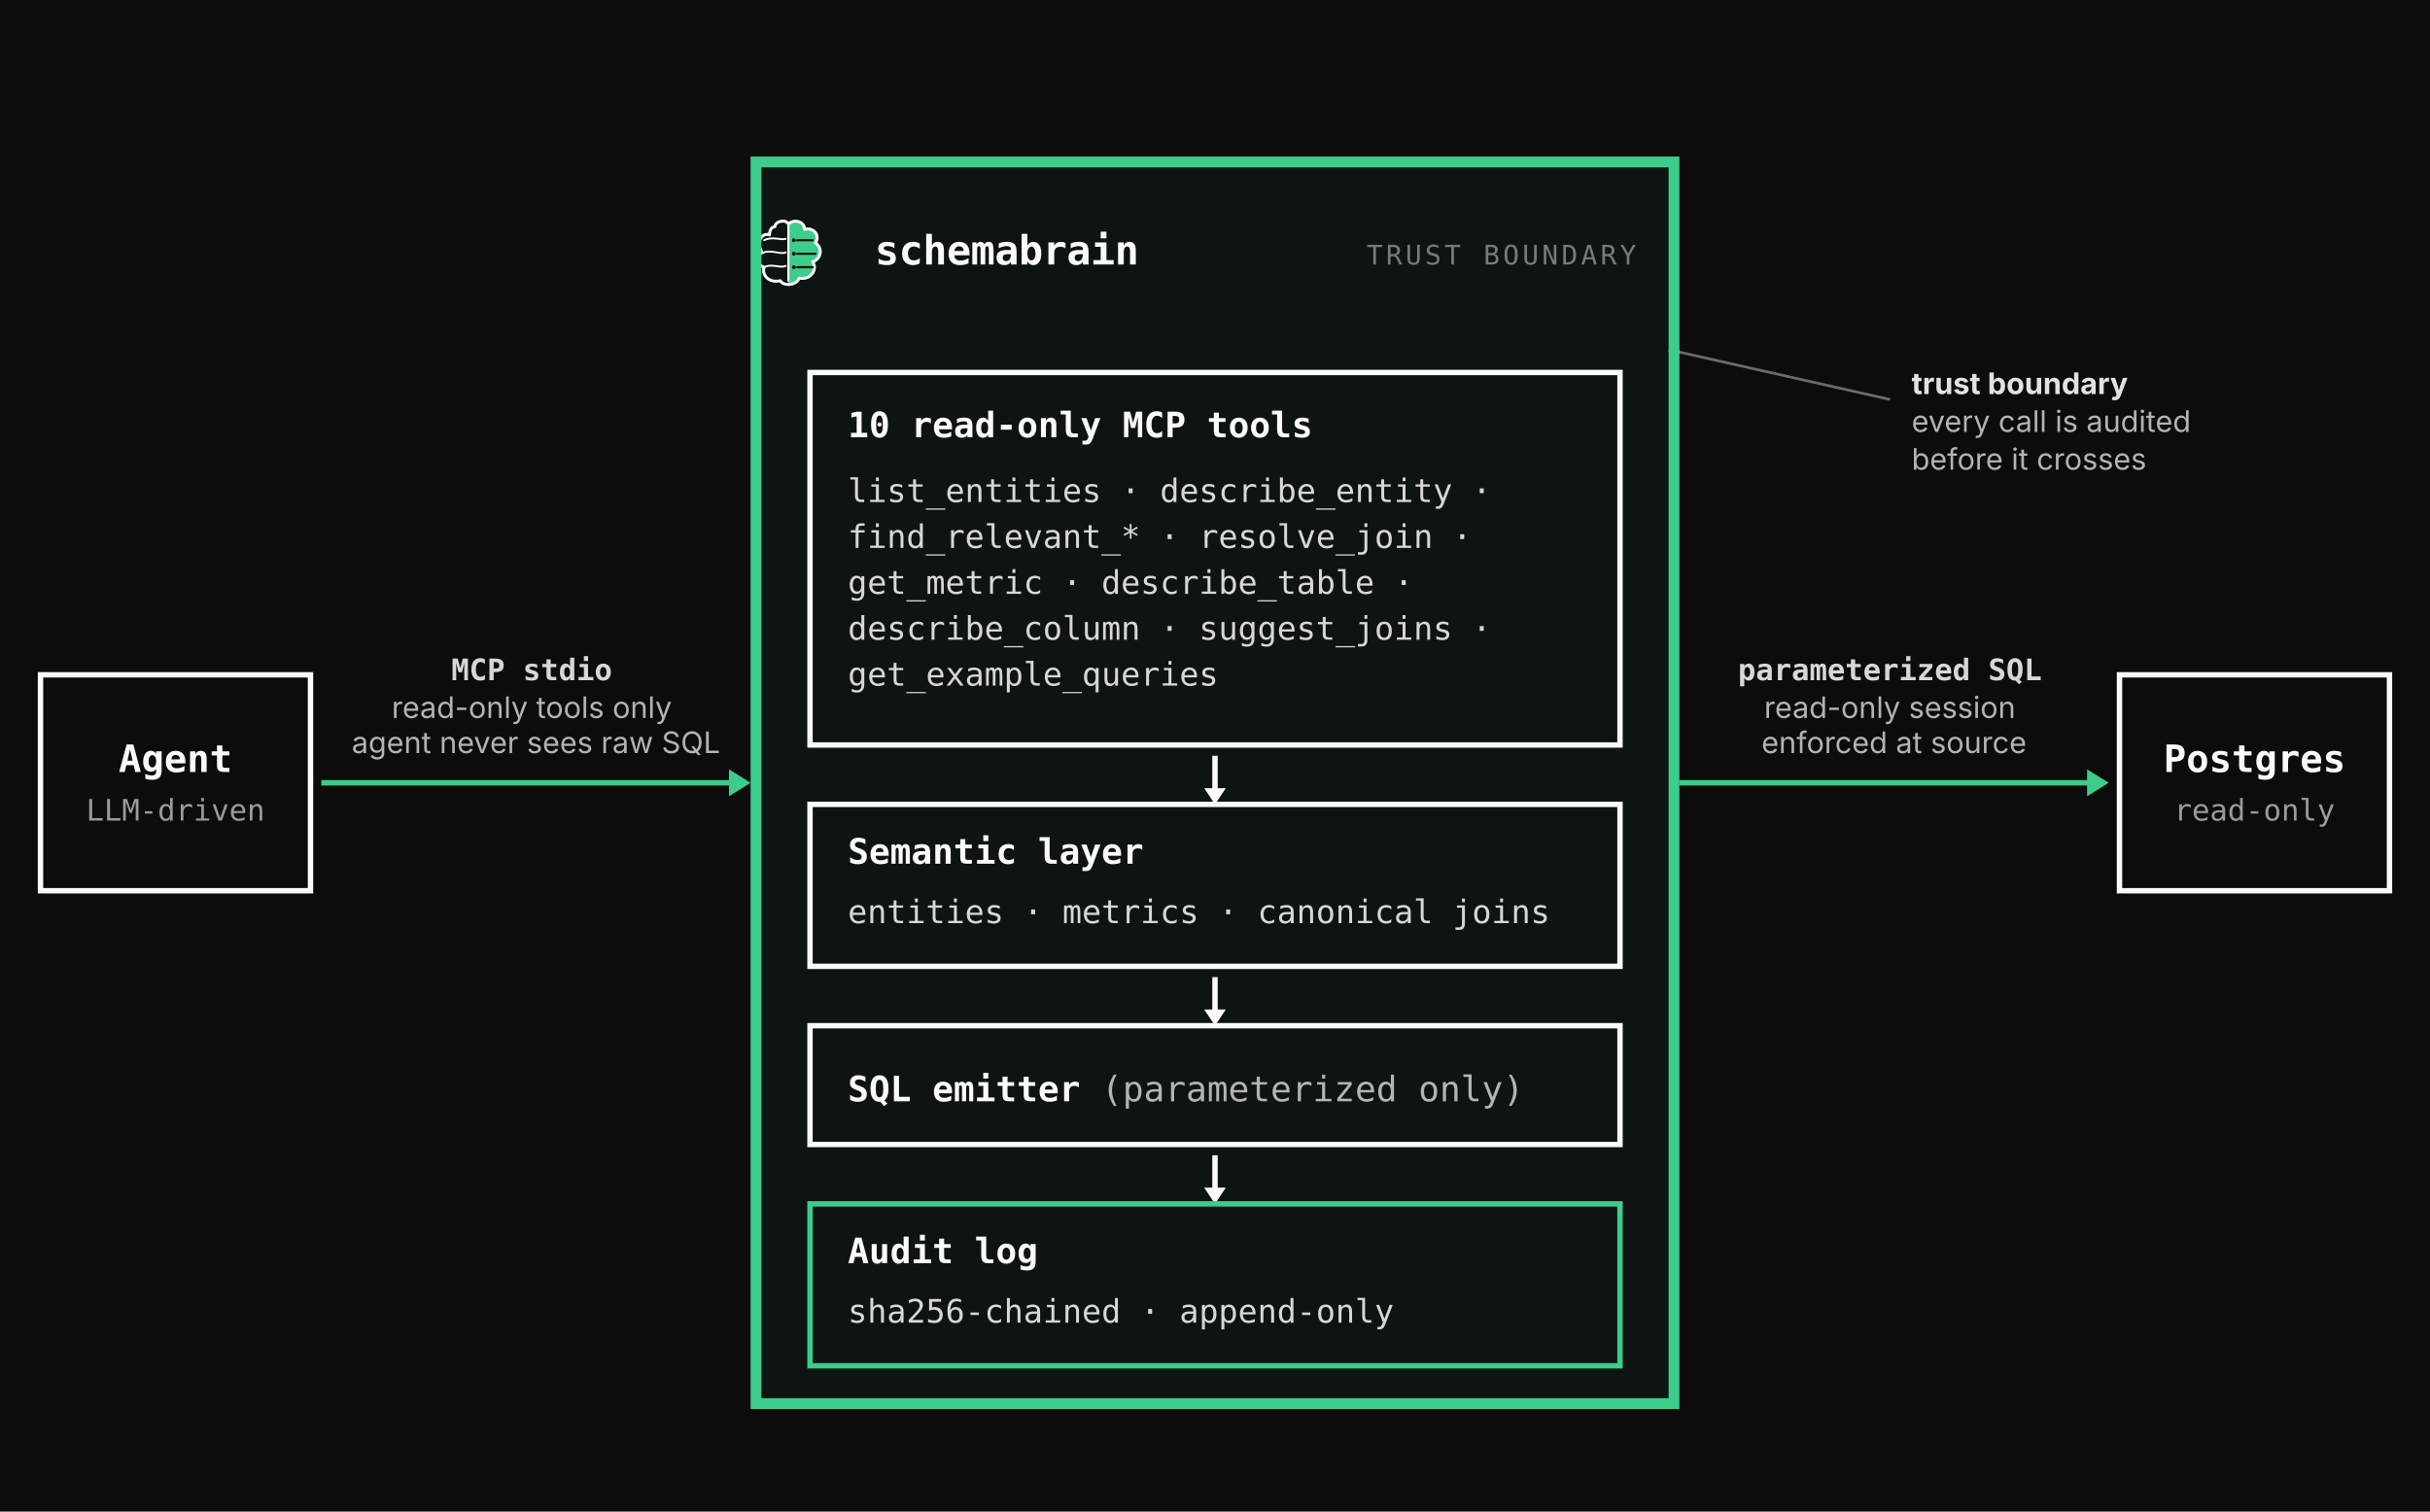
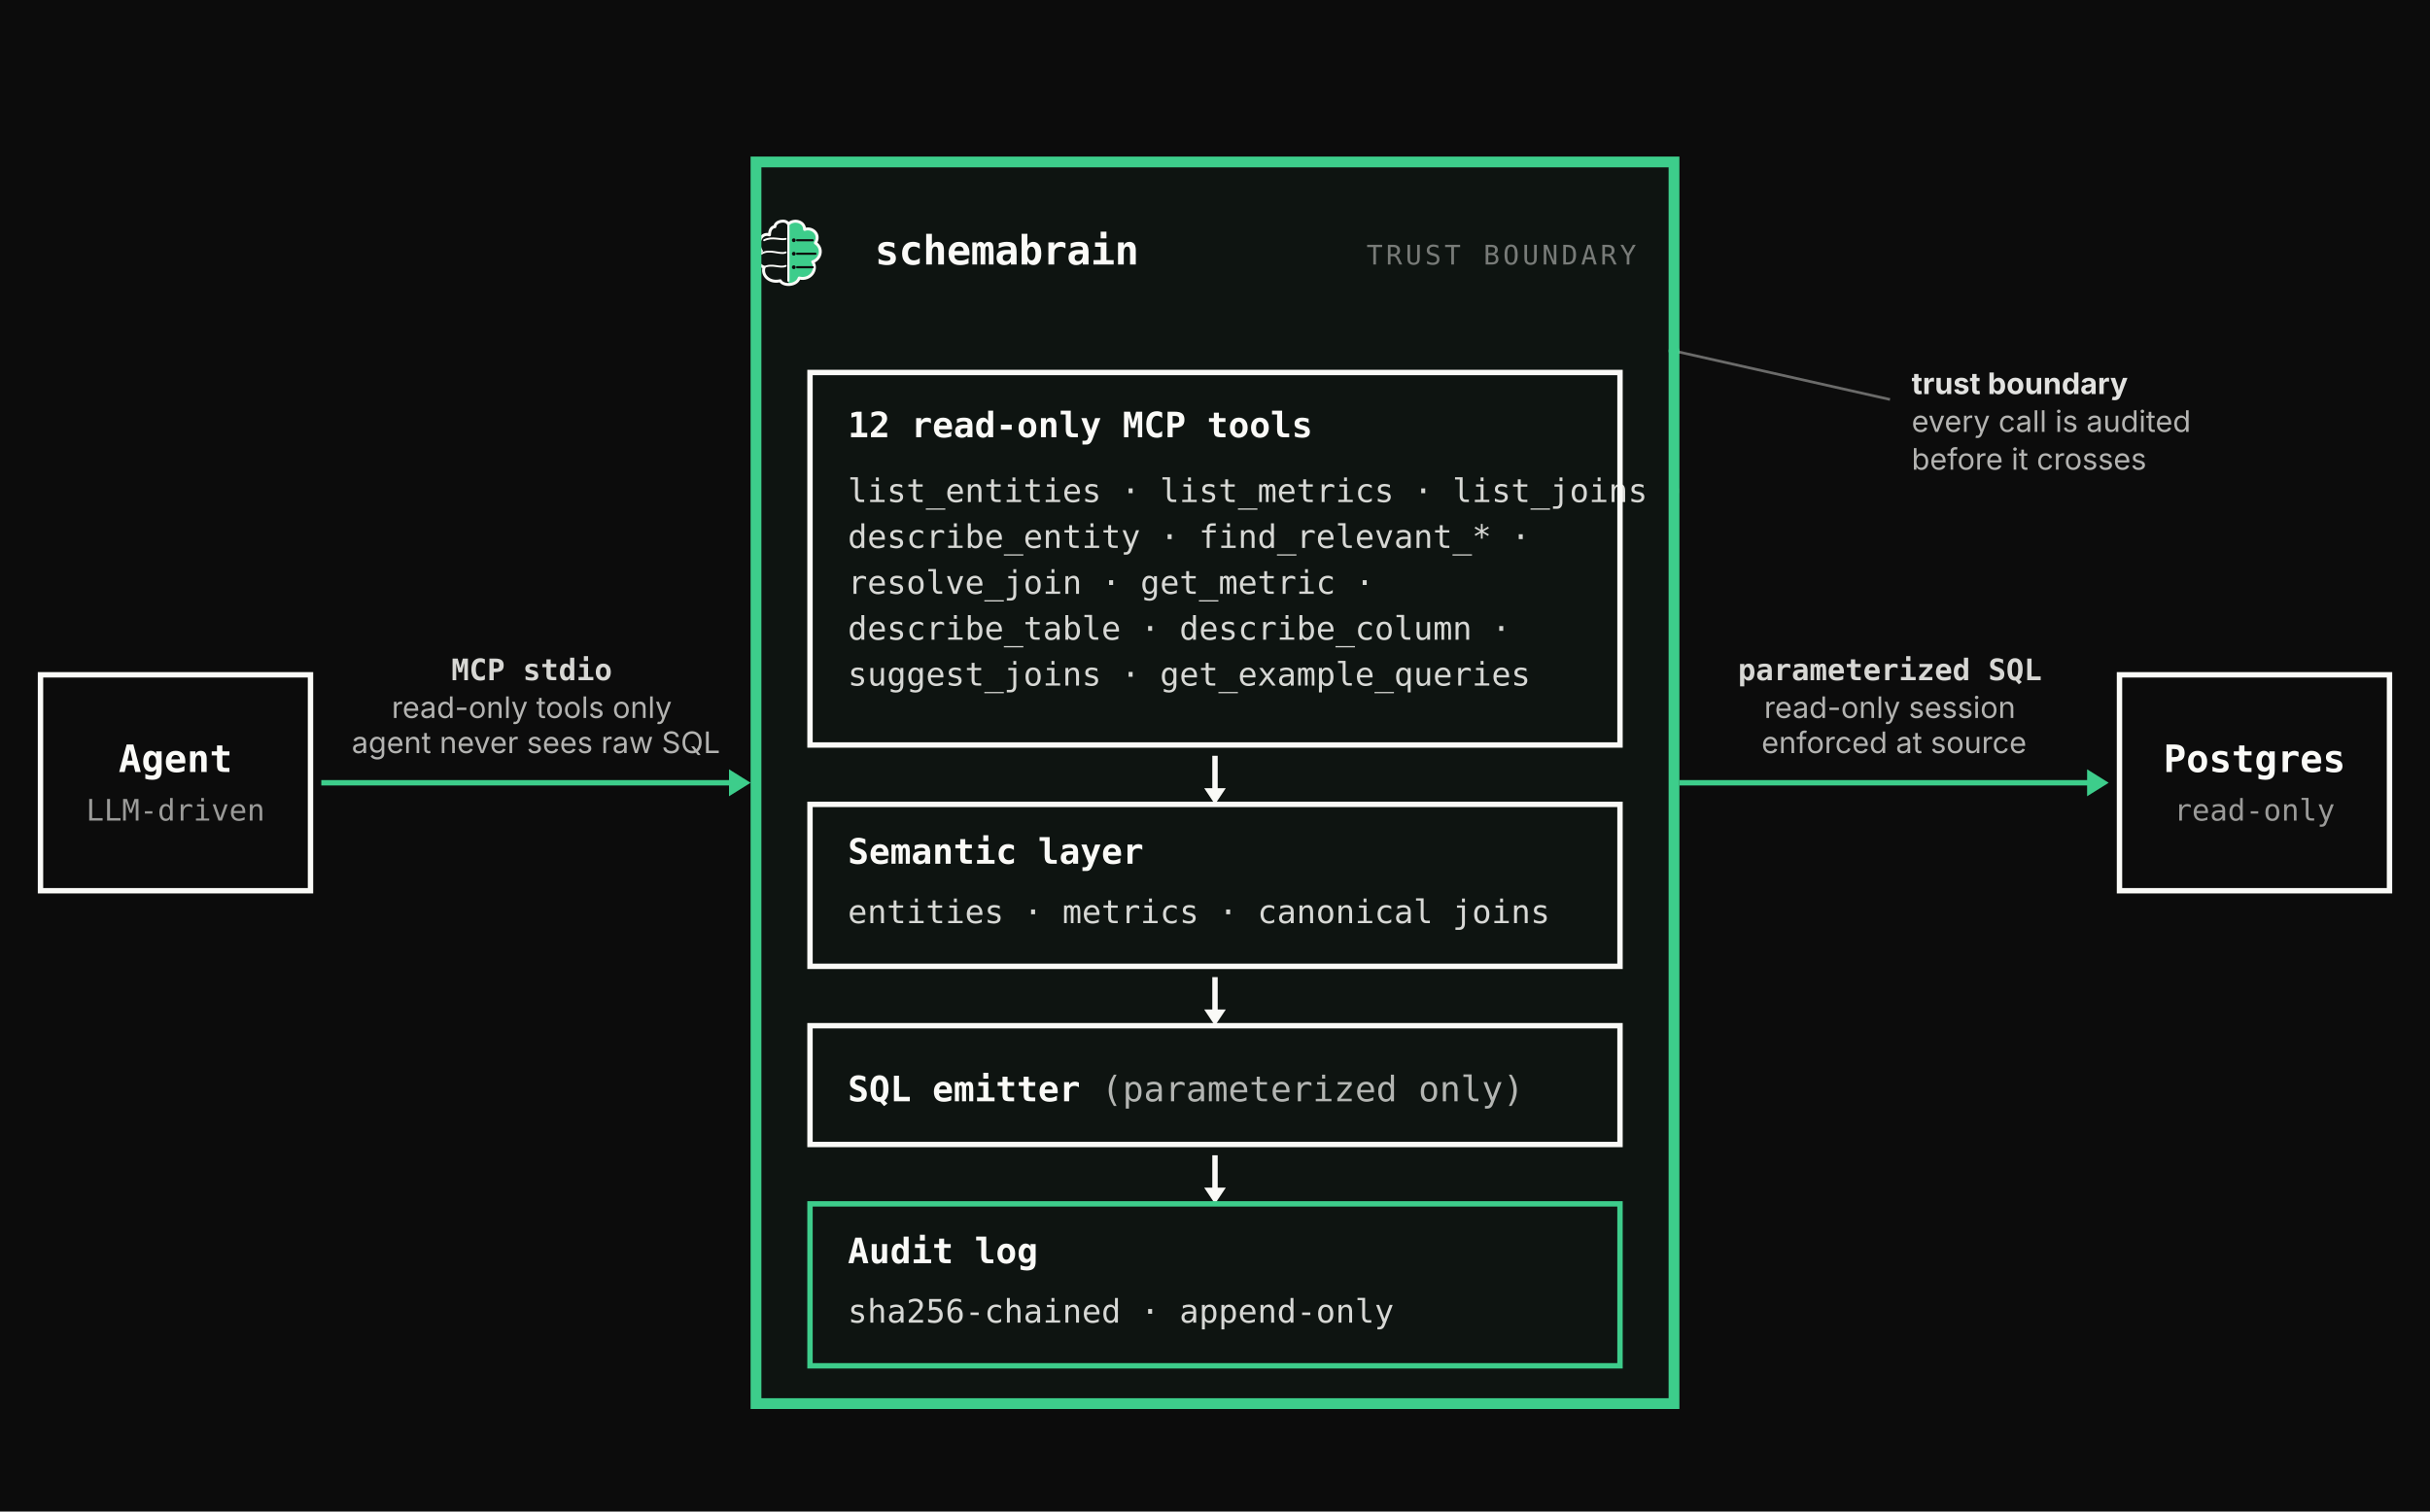
<svg xmlns="http://www.w3.org/2000/svg" viewBox="0 0 900 560" width="900" role="img" aria-label="schemabrain architecture: agent talks to schemabrain over MCP stdio; schemabrain emits parameterized SQL to Postgres; the schemabrain boundary is the trust boundary.">
  <rect width="900" height="560" fill="#0C0C0C" />
  <rect x="280" y="60" width="340" height="460" fill="#3DCD8B" fill-opacity="0.04" />
  <g transform="translate(276 78) scale(0.5)">
    <defs>
      <clipPath id="cb-d">
        <path d="M22 12 C 22 8, 30 6, 32 10 C 36 6, 44 8, 44 14 C 50 12, 56 18, 52 24 C 58 28, 56 36, 50 38 C 54 44, 48 52, 40 50 C 38 56, 28 56, 26 52 C 18 54, 12 48, 14 42 C 8 40, 6 32, 12 30 C 8 24, 12 16, 18 18 C 18 14, 20 12, 22 12 Z" />
      </clipPath>
    </defs>
    <g clip-path="url(#cb-d)">
      <rect x="32" y="0" width="32" height="64" fill="#3DCD8B" />
    </g>
    <path d="M22 12 C 22 8, 30 6, 32 10 C 36 6, 44 8, 44 14 C 50 12, 56 18, 52 24 C 58 28, 56 36, 50 38 C 54 44, 48 52, 40 50 C 38 56, 28 56, 26 52 C 18 54, 12 48, 14 42 C 8 40, 6 32, 12 30 C 8 24, 12 16, 18 18 C 18 14, 20 12, 22 12 Z" stroke="#FAFAF7" stroke-width="2.2" stroke-linejoin="round" fill="none" />
    <line x1="32" y1="10" x2="32" y2="52" stroke="#FAFAF7" stroke-width="1.6" stroke-linecap="round" />
    <path d="M14 22 C 20 19, 26 22, 30 21" stroke="#FAFAF7" stroke-width="1.4" stroke-linecap="round" fill="none" />
    <path d="M12 32 C 18 28, 26 33, 30 31" stroke="#FAFAF7" stroke-width="1.4" stroke-linecap="round" fill="none" />
    <path d="M14 42 C 20 39, 26 43, 30 41" stroke="#FAFAF7" stroke-width="1.4" stroke-linecap="round" fill="none" />
    <g clip-path="url(#cb-d)">
      <circle cx="36" cy="22" r="1.4" fill="#0C0C0C" />
      <line x1="38.5" y1="22" x2="50" y2="22" stroke="#0C0C0C" stroke-width="1.6" stroke-linecap="round" />
      <circle cx="36" cy="32" r="1.4" fill="#0C0C0C" />
      <line x1="38.5" y1="32" x2="52" y2="32" stroke="#0C0C0C" stroke-width="1.6" stroke-linecap="round" />
      <circle cx="36" cy="42" r="1.4" fill="#0C0C0C" />
      <line x1="38.5" y1="42" x2="50" y2="42" stroke="#0C0C0C" stroke-width="1.6" stroke-linecap="round" />
    </g>
  </g>
  <text x="324" y="98" font-family="'JetBrains Mono', ui-monospace, SFMono-Regular, Menlo, Consolas, monospace" font-size="15" font-weight="700" fill="#FAFAF7" letter-spacing="-0.01em">schemabrain</text>
  <text x="606" y="98" text-anchor="end" font-family="'JetBrains Mono', ui-monospace, SFMono-Regular, Menlo, Consolas, monospace" font-size="10" fill="#FAFAF7" fill-opacity="0.45" letter-spacing="0.12em">TRUST BOUNDARY</text>
  <rect x="300" y="138" width="300" height="138" fill="none" stroke="#FAFAF7" stroke-width="2" />
-   <text x="314" y="162" font-family="'JetBrains Mono', ui-monospace, SFMono-Regular, Menlo, Consolas, monospace" font-size="13" font-weight="700" fill="#FAFAF7">10 read-only MCP tools</text>
+   <text x="314" y="162" font-family="'JetBrains Mono', ui-monospace, SFMono-Regular, Menlo, Consolas, monospace" font-size="13" font-weight="700" fill="#FAFAF7">12 read-only MCP tools</text>
  <text x="314" y="186" font-family="'JetBrains Mono', ui-monospace, SFMono-Regular, Menlo, Consolas, monospace" font-size="12" fill="#FAFAF7" fill-opacity="0.85">
-     <tspan x="314" dy="0">list_entities · describe_entity ·</tspan>
-     <tspan x="314" dy="17">find_relevant_* · resolve_join ·</tspan>
-     <tspan x="314" dy="17">get_metric · describe_table ·</tspan>
-     <tspan x="314" dy="17">describe_column · suggest_joins ·</tspan>
-     <tspan x="314" dy="17">get_example_queries</tspan>
+     <tspan x="314" dy="0">list_entities · list_metrics · list_joins ·</tspan>
+     <tspan x="314" dy="17">describe_entity · find_relevant_* ·</tspan>
+     <tspan x="314" dy="17">resolve_join · get_metric ·</tspan>
+     <tspan x="314" dy="17">describe_table · describe_column ·</tspan>
+     <tspan x="314" dy="17">suggest_joins · get_example_queries</tspan>
  </text>
  <line x1="450" y1="280" x2="450" y2="294" stroke="#FAFAF7" stroke-width="2" />
  <path d="M450 298 L446 292 L454 292 Z" fill="#FAFAF7" />
  <rect x="300" y="298" width="300" height="60" fill="none" stroke="#FAFAF7" stroke-width="2" />
  <text x="314" y="320" font-family="'JetBrains Mono', ui-monospace, SFMono-Regular, Menlo, Consolas, monospace" font-size="13" font-weight="700" fill="#FAFAF7">Semantic layer</text>
  <text x="314" y="342" font-family="'JetBrains Mono', ui-monospace, SFMono-Regular, Menlo, Consolas, monospace" font-size="12" fill="#FAFAF7" fill-opacity="0.85">entities · metrics · canonical joins</text>
  <line x1="450" y1="362" x2="450" y2="376" stroke="#FAFAF7" stroke-width="2" />
  <path d="M450 380 L446 374 L454 374 Z" fill="#FAFAF7" />
  <rect x="300" y="380" width="300" height="44" fill="none" stroke="#FAFAF7" stroke-width="2" />
  <text x="314" y="408" font-family="'JetBrains Mono', ui-monospace, SFMono-Regular, Menlo, Consolas, monospace" font-size="13" font-weight="700" fill="#FAFAF7">SQL emitter <tspan font-weight="400" fill-opacity="0.7">(parameterized only)</tspan>
  </text>
  <line x1="450" y1="428" x2="450" y2="442" stroke="#FAFAF7" stroke-width="2" />
  <path d="M450 446 L446 440 L454 440 Z" fill="#FAFAF7" />
  <rect x="300" y="446" width="300" height="60" fill="none" stroke="#3DCD8B" stroke-width="2" />
  <text x="314" y="468" font-family="'JetBrains Mono', ui-monospace, SFMono-Regular, Menlo, Consolas, monospace" font-size="13" font-weight="700" fill="#FAFAF7">Audit log</text>
  <text x="314" y="490" font-family="'JetBrains Mono', ui-monospace, SFMono-Regular, Menlo, Consolas, monospace" font-size="12" fill="#FAFAF7" fill-opacity="0.85">sha256-chained · append-only</text>
  <rect x="280" y="60" width="340" height="460" fill="none" stroke="#3DCD8B" stroke-width="4" />
  <rect x="15" y="250" width="100" height="80" fill="none" stroke="#FAFAF7" stroke-width="2" />
  <text x="65" y="286" text-anchor="middle" font-family="'JetBrains Mono', ui-monospace, SFMono-Regular, Menlo, Consolas, monospace" font-size="14" font-weight="700" fill="#FAFAF7">Agent</text>
  <text x="65" y="304" text-anchor="middle" font-family="'JetBrains Mono', ui-monospace, SFMono-Regular, Menlo, Consolas, monospace" font-size="11" fill="#FAFAF7" fill-opacity="0.6">LLM-driven</text>
  <rect x="785" y="250" width="100" height="80" fill="none" stroke="#FAFAF7" stroke-width="2" />
  <text x="835" y="286" text-anchor="middle" font-family="'JetBrains Mono', ui-monospace, SFMono-Regular, Menlo, Consolas, monospace" font-size="14" font-weight="700" fill="#FAFAF7">Postgres</text>
  <text x="835" y="304" text-anchor="middle" font-family="'JetBrains Mono', ui-monospace, SFMono-Regular, Menlo, Consolas, monospace" font-size="11" fill="#FAFAF7" fill-opacity="0.6">read-only</text>
  <line x1="119" y1="290" x2="276" y2="290" stroke="#3DCD8B" stroke-width="2" />
  <path d="M278 290 L270 285 L270 295 Z" fill="#3DCD8B" />
  <text x="198.5" y="252" text-anchor="middle" font-family="Inter, -apple-system, BlinkMacSystemFont, 'Segoe UI', Roboto, sans-serif" font-size="11" fill="#FAFAF7" fill-opacity="0.7">
    <tspan x="198.5" dy="0" font-family="'JetBrains Mono', ui-monospace, SFMono-Regular, Menlo, Consolas, monospace" font-weight="600" fill-opacity="0.85">MCP stdio</tspan>
    <tspan x="198.5" dy="14">read-only tools only</tspan>
    <tspan x="198.5" dy="13">agent never sees raw SQL</tspan>
  </text>
  <line x1="622" y1="290" x2="779" y2="290" stroke="#3DCD8B" stroke-width="2" />
  <path d="M781 290 L773 285 L773 295 Z" fill="#3DCD8B" />
  <text x="701.5" y="252" text-anchor="middle" font-family="Inter, -apple-system, BlinkMacSystemFont, 'Segoe UI', Roboto, sans-serif" font-size="11" fill="#FAFAF7" fill-opacity="0.7">
    <tspan x="701.5" dy="0" font-family="'JetBrains Mono', ui-monospace, SFMono-Regular, Menlo, Consolas, monospace" font-weight="600" fill-opacity="0.85">parameterized SQL</tspan>
    <tspan x="701.5" dy="14">read-only session</tspan>
    <tspan x="701.5" dy="13">enforced at source</tspan>
  </text>
  <line x1="620" y1="130" x2="700" y2="148" stroke="#FAFAF7" stroke-width="1" stroke-opacity="0.4" />
  <circle cx="620" cy="130" r="2" fill="#3DCD8B" />
  <text x="708" y="146" font-family="Inter, -apple-system, BlinkMacSystemFont, 'Segoe UI', Roboto, sans-serif" font-size="11" fill="#FAFAF7" fill-opacity="0.7">
    <tspan x="708" dy="0" font-weight="700" fill-opacity="0.9">trust boundary</tspan>
    <tspan x="708" dy="14">every call is audited</tspan>
    <tspan x="708" dy="14">before it crosses</tspan>
  </text>
</svg>
